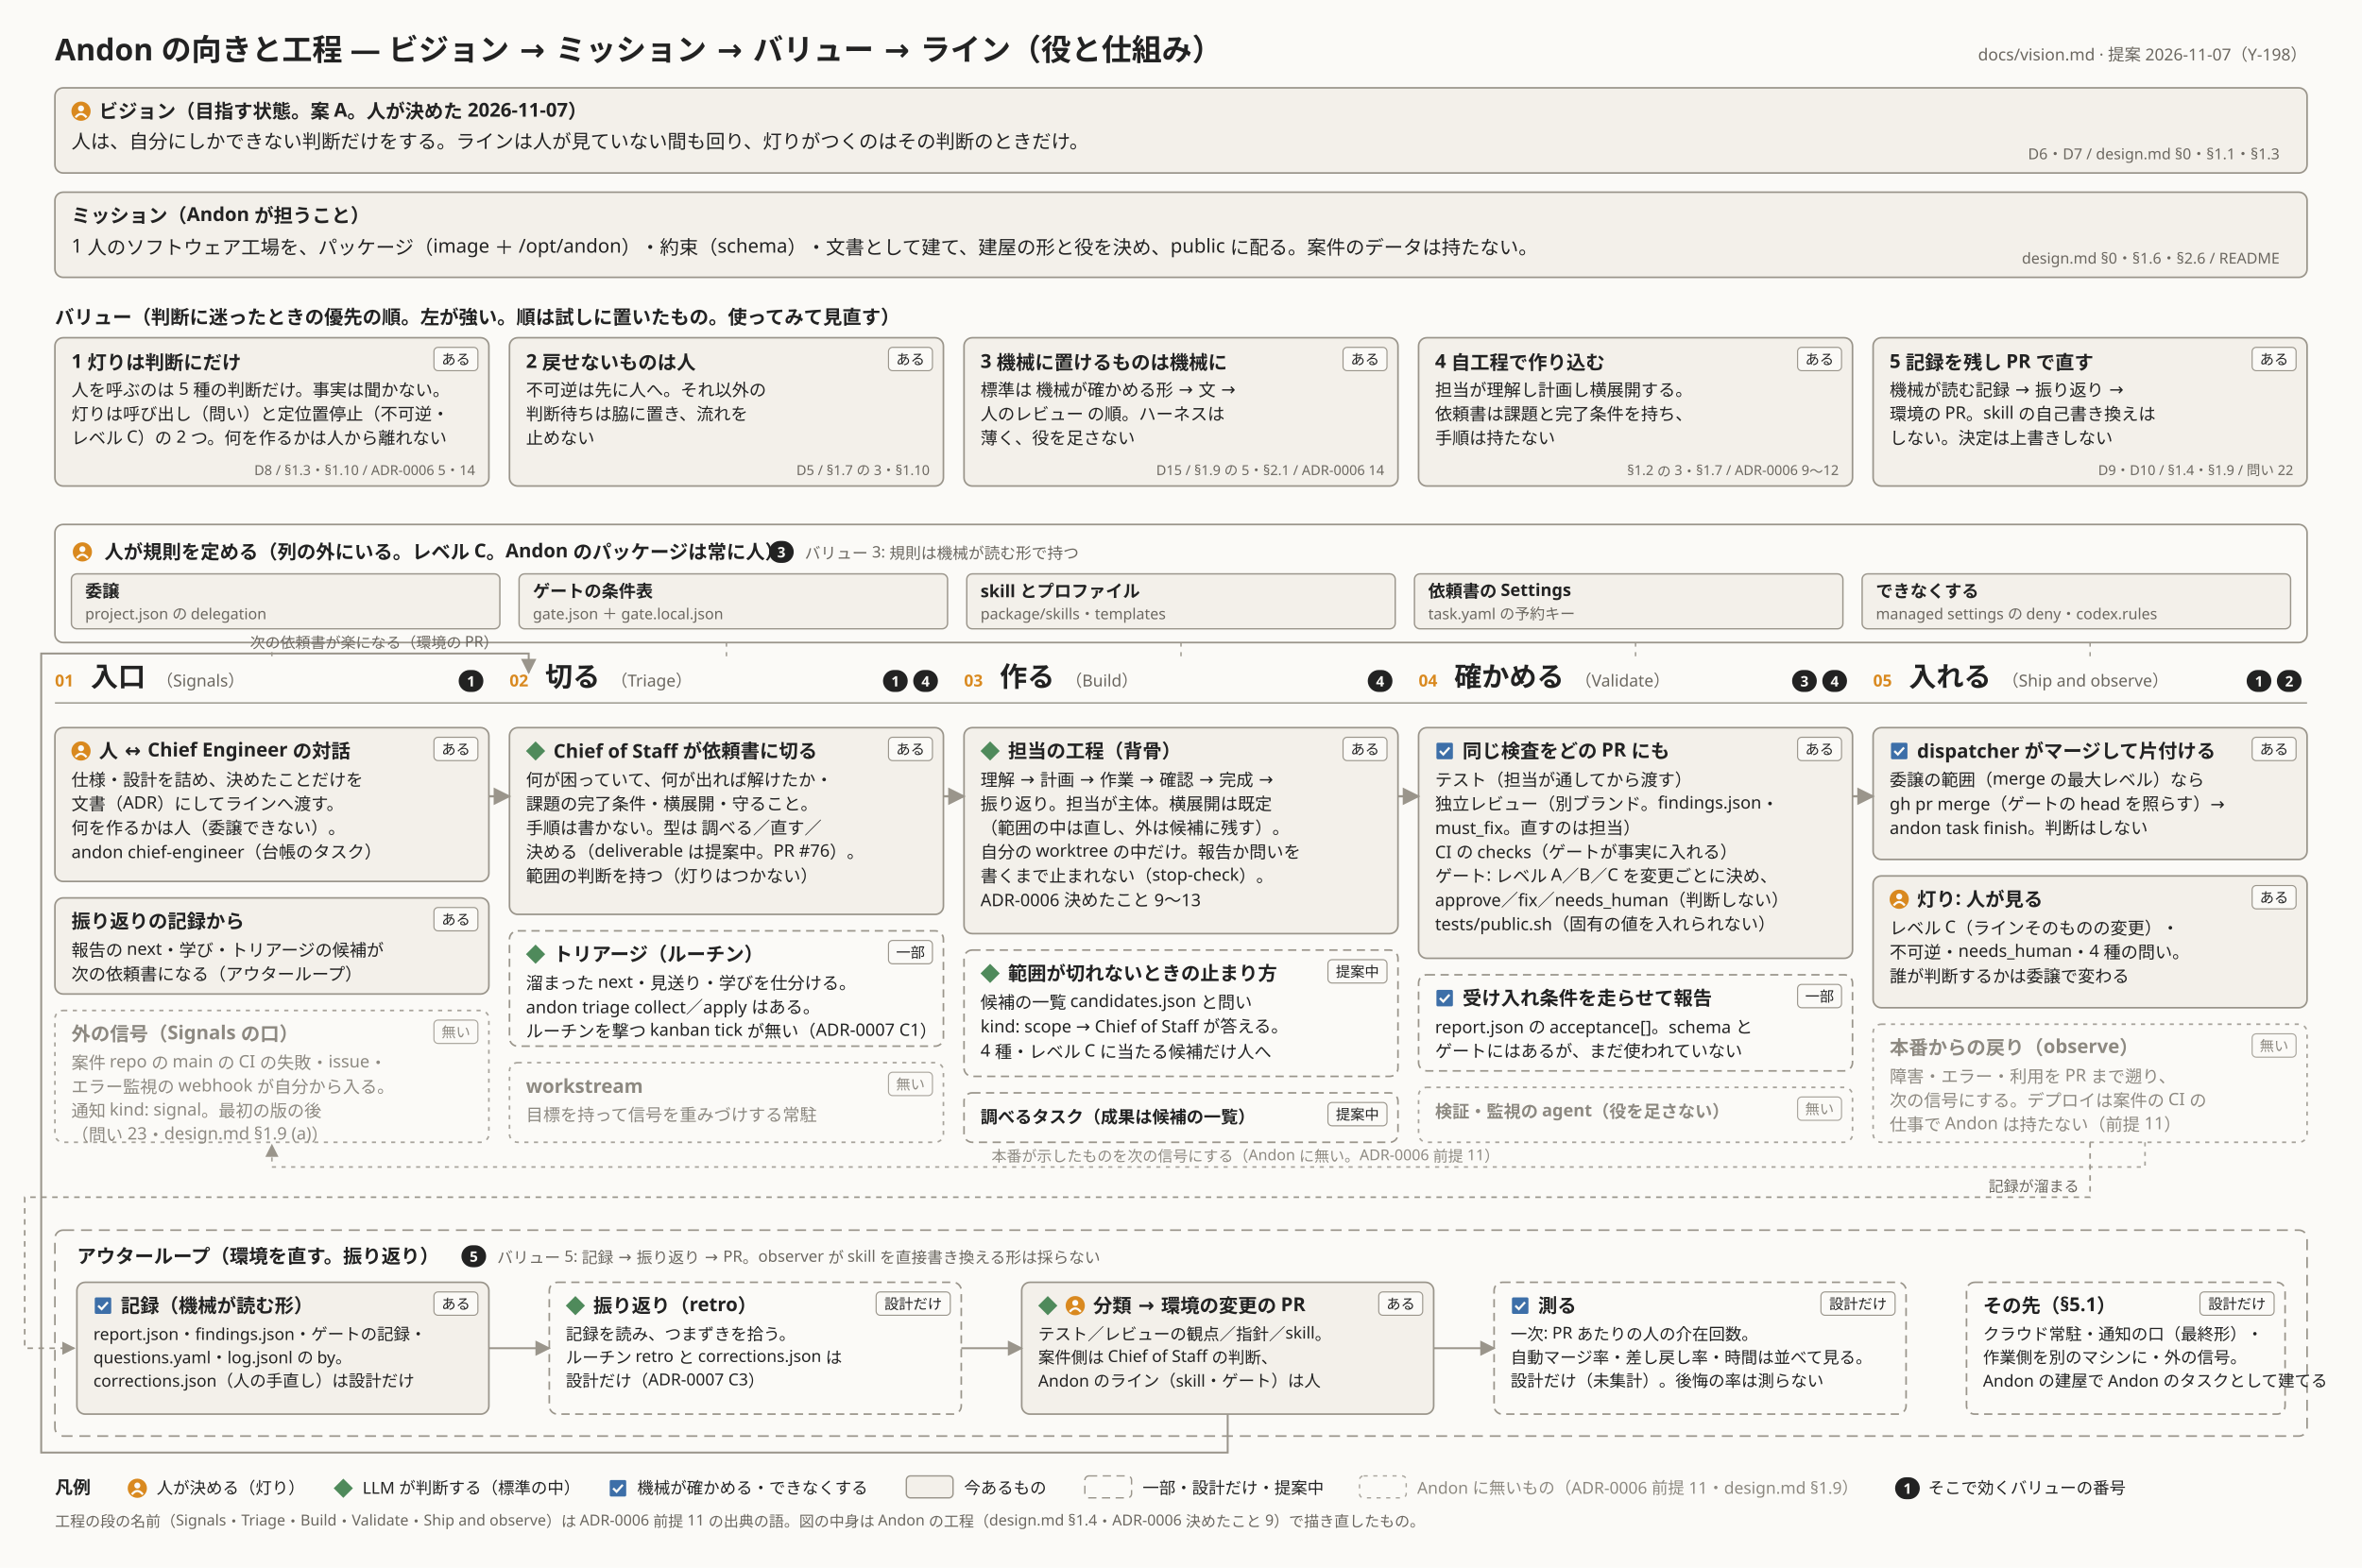
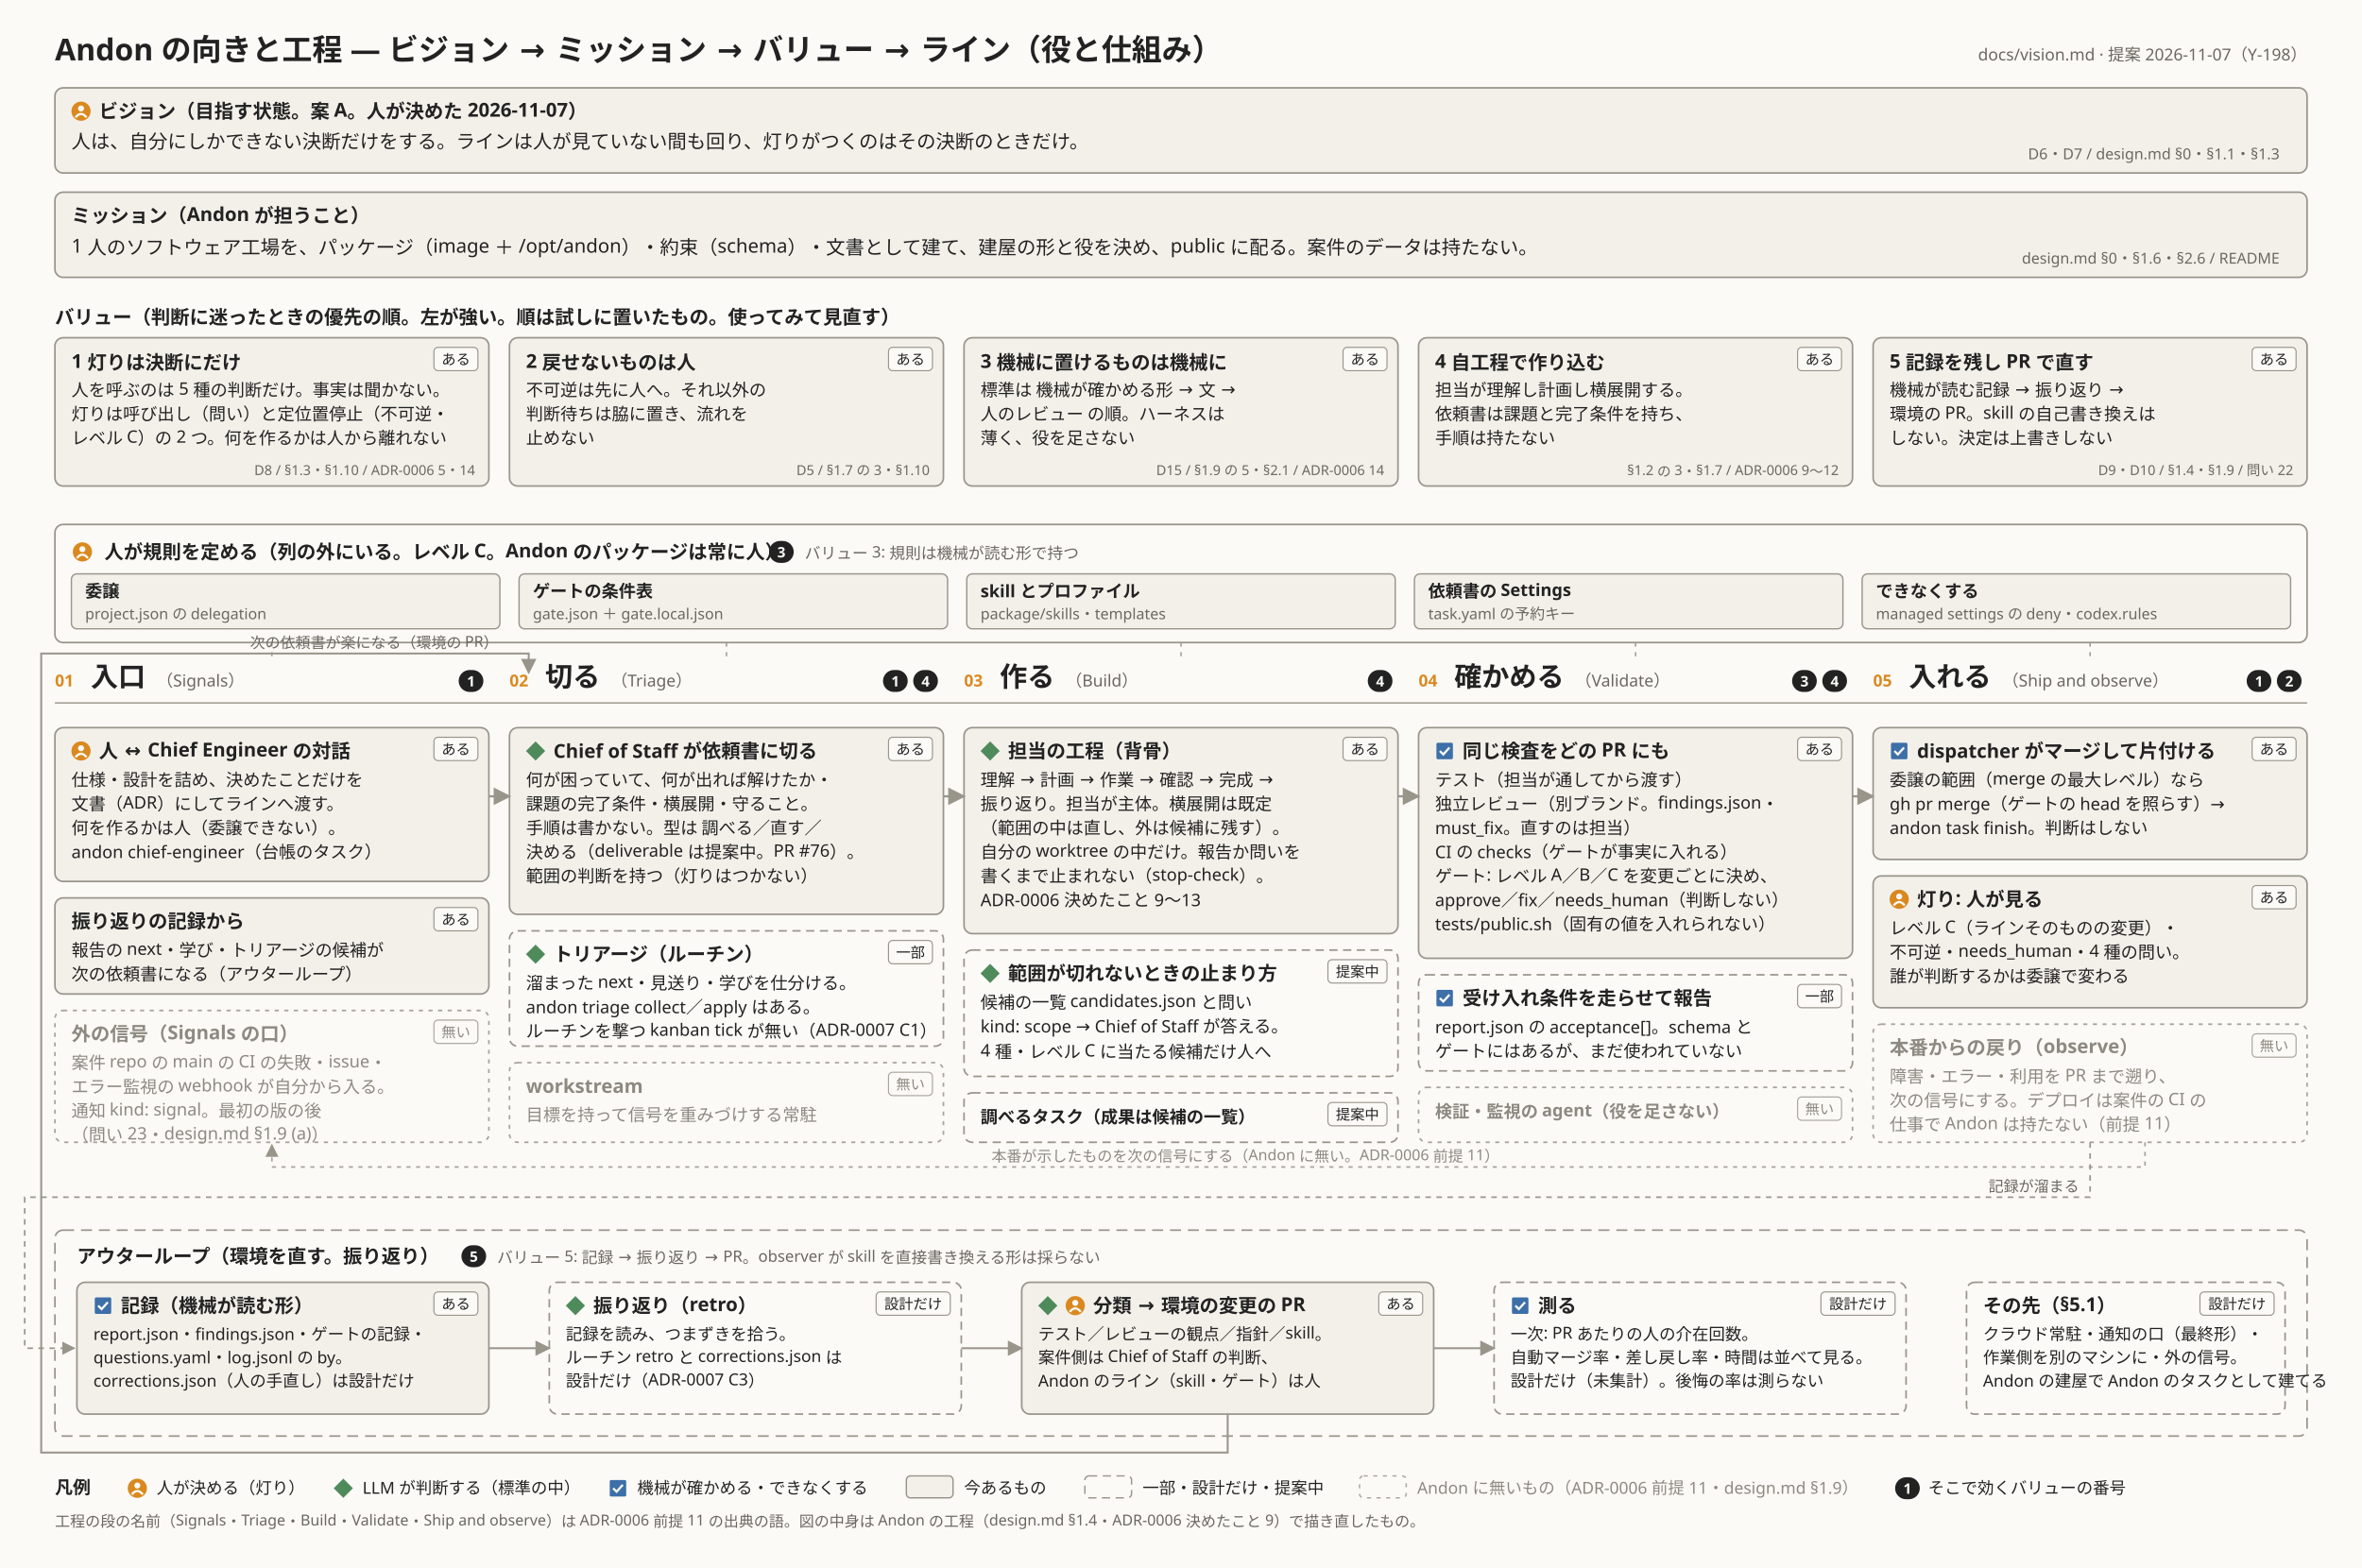
<svg xmlns="http://www.w3.org/2000/svg" width="1720" height="1142" viewBox="0 0 1720 1142" font-family="sans-serif">
  <defs>
    <marker id="ah" viewBox="0 0 10 10" refX="9" refY="5" markerWidth="8" markerHeight="8" orient="auto-start-reverse">
      <path d="M0 0 L10 5 L0 10 z" fill="#9a958b" />
    </marker>
  </defs>
  <rect width="1720" height="1142" fill="#fbfaf7" />
  <text x="40" y="44" font-size="22" font-weight="bold" fill="#222222" text-anchor="start" font-family="sans-serif">Andon の向きと工程 — ビジョン → ミッション → バリュー → ライン（役と仕組み）</text>
  <text x="1680" y="44" font-size="12" font-weight="normal" fill="#6b6760" text-anchor="end" font-family="sans-serif">docs/vision.md · 提案 2026-11-07（Y-198）</text>
  <rect x="40" y="64" width="1640" height="62" rx="6" fill="#f3f0ea" stroke="#9a958b" stroke-width="1.2" />
  <circle cx="59" cy="81" r="7" fill="#d9891f" />
  <circle cx="59" cy="79" r="2.2" fill="#fbfaf7" />
  <path d="M55 85.5 q4 -5 8 0" stroke="#fbfaf7" stroke-width="1.6" fill="none" />
  <text x="72" y="86" font-size="14" font-weight="bold" fill="#222222" text-anchor="start" font-family="sans-serif">ビジョン（目指す状態。案 A。人が決めた 2026-11-07）</text>
-   <text x="52" y="108" font-size="14" font-weight="normal" fill="#222222" text-anchor="start" font-family="sans-serif">人は、自分にしかできない判断だけをする。ラインは人が見ていない間も回り、灯りがつくのはその判断のときだけ。</text>
+   <text x="52" y="108" font-size="14" font-weight="normal" fill="#222222" text-anchor="start" font-family="sans-serif">人は、自分にしかできない決断だけをする。ラインは人が見ていない間も回り、灯りがつくのはその決断のときだけ。</text>
  <text x="1660" y="116" font-size="11" font-weight="normal" fill="#6b6760" text-anchor="end" font-family="sans-serif">D6・D7 / design.md §0・§1.1・§1.3</text>
  <rect x="40" y="140" width="1640" height="62" rx="6" fill="#f3f0ea" stroke="#9a958b" stroke-width="1.2" />
  <text x="52" y="162" font-size="14" font-weight="bold" fill="#222222" text-anchor="start" font-family="sans-serif">ミッション（Andon が担うこと）</text>
  <text x="52" y="184" font-size="14" font-weight="normal" fill="#222222" text-anchor="start" font-family="sans-serif">1 人のソフトウェア工場を、パッケージ（image ＋ /opt/andon）・約束（schema）・文書として建て、建屋の形と役を決め、public に配る。案件のデータは持たない。</text>
  <text x="1660" y="192" font-size="11" font-weight="normal" fill="#6b6760" text-anchor="end" font-family="sans-serif">design.md §0・§1.6・§2.6 / README</text>
  <text x="40" y="236" font-size="14" font-weight="bold" fill="#222222" text-anchor="start" font-family="sans-serif">バリュー（判断に迷ったときの優先の順。左が強い。順は試しに置いたもの。使ってみて見直す）</text>
  <rect x="40" y="246" width="316" height="108" rx="6" fill="#f3f0ea" stroke="#9a958b" stroke-width="1.2" />
  <rect x="316" y="253" width="32" height="17" rx="3" fill="#fbfaf7" stroke="#9a958b" stroke-width="0.8" />
  <text x="332.0" y="265.5" font-size="10.5" font-weight="normal" fill="#222222" text-anchor="middle" font-family="sans-serif">ある</text>
-   <text x="52" y="268" font-size="14" font-weight="bold" fill="#222222" text-anchor="start" font-family="sans-serif">1 灯りは判断にだけ</text>
+   <text x="52" y="268" font-size="14" font-weight="bold" fill="#222222" text-anchor="start" font-family="sans-serif">1 灯りは決断にだけ</text>
  <text x="52" y="288.5" font-size="12.5" font-weight="normal" fill="#222222" text-anchor="start" font-family="sans-serif">人を呼ぶのは 5 種の判断だけ。事実は聞かない。</text>
  <text x="52" y="306.0" font-size="12.5" font-weight="normal" fill="#222222" text-anchor="start" font-family="sans-serif">灯りは呼び出し（問い）と定位置停止（不可逆・</text>
  <text x="52" y="323.5" font-size="12.5" font-weight="normal" fill="#222222" text-anchor="start" font-family="sans-serif">レベル C）の 2 つ。何を作るかは人から離れない</text>
  <text x="346" y="346" font-size="10" font-weight="normal" fill="#6b6760" text-anchor="end" font-family="sans-serif">D8 / §1.3・§1.10 / ADR-0006 5・14</text>
  <rect x="371" y="246" width="316" height="108" rx="6" fill="#f3f0ea" stroke="#9a958b" stroke-width="1.2" />
  <rect x="647" y="253" width="32" height="17" rx="3" fill="#fbfaf7" stroke="#9a958b" stroke-width="0.8" />
  <text x="663.0" y="265.5" font-size="10.5" font-weight="normal" fill="#222222" text-anchor="middle" font-family="sans-serif">ある</text>
  <text x="383" y="268" font-size="14" font-weight="bold" fill="#222222" text-anchor="start" font-family="sans-serif">2 戻せないものは人</text>
  <text x="383" y="288.5" font-size="12.5" font-weight="normal" fill="#222222" text-anchor="start" font-family="sans-serif">不可逆は先に人へ。それ以外の</text>
  <text x="383" y="306.0" font-size="12.5" font-weight="normal" fill="#222222" text-anchor="start" font-family="sans-serif">判断待ちは脇に置き、流れを</text>
  <text x="383" y="323.5" font-size="12.5" font-weight="normal" fill="#222222" text-anchor="start" font-family="sans-serif">止めない</text>
  <text x="677" y="346" font-size="10" font-weight="normal" fill="#6b6760" text-anchor="end" font-family="sans-serif">D5 / §1.7 の 3・§1.10</text>
  <rect x="702" y="246" width="316" height="108" rx="6" fill="#f3f0ea" stroke="#9a958b" stroke-width="1.2" />
  <rect x="978" y="253" width="32" height="17" rx="3" fill="#fbfaf7" stroke="#9a958b" stroke-width="0.8" />
  <text x="994.0" y="265.5" font-size="10.5" font-weight="normal" fill="#222222" text-anchor="middle" font-family="sans-serif">ある</text>
  <text x="714" y="268" font-size="14" font-weight="bold" fill="#222222" text-anchor="start" font-family="sans-serif">3 機械に置けるものは機械に</text>
  <text x="714" y="288.5" font-size="12.5" font-weight="normal" fill="#222222" text-anchor="start" font-family="sans-serif">標準は 機械が確かめる形 → 文 →</text>
  <text x="714" y="306.0" font-size="12.5" font-weight="normal" fill="#222222" text-anchor="start" font-family="sans-serif">人のレビュー の順。ハーネスは</text>
  <text x="714" y="323.5" font-size="12.5" font-weight="normal" fill="#222222" text-anchor="start" font-family="sans-serif">薄く、役を足さない</text>
  <text x="1008" y="346" font-size="10" font-weight="normal" fill="#6b6760" text-anchor="end" font-family="sans-serif">D15 / §1.9 の 5・§2.1 / ADR-0006 14</text>
  <rect x="1033" y="246" width="316" height="108" rx="6" fill="#f3f0ea" stroke="#9a958b" stroke-width="1.2" />
  <rect x="1309" y="253" width="32" height="17" rx="3" fill="#fbfaf7" stroke="#9a958b" stroke-width="0.8" />
  <text x="1325.0" y="265.5" font-size="10.5" font-weight="normal" fill="#222222" text-anchor="middle" font-family="sans-serif">ある</text>
  <text x="1045" y="268" font-size="14" font-weight="bold" fill="#222222" text-anchor="start" font-family="sans-serif">4 自工程で作り込む</text>
  <text x="1045" y="288.5" font-size="12.5" font-weight="normal" fill="#222222" text-anchor="start" font-family="sans-serif">担当が理解し計画し横展開する。</text>
  <text x="1045" y="306.0" font-size="12.5" font-weight="normal" fill="#222222" text-anchor="start" font-family="sans-serif">依頼書は課題と完了条件を持ち、</text>
  <text x="1045" y="323.5" font-size="12.5" font-weight="normal" fill="#222222" text-anchor="start" font-family="sans-serif">手順は持たない</text>
  <text x="1339" y="346" font-size="10" font-weight="normal" fill="#6b6760" text-anchor="end" font-family="sans-serif">§1.2 の 3・§1.7 / ADR-0006 9〜12</text>
  <rect x="1364" y="246" width="316" height="108" rx="6" fill="#f3f0ea" stroke="#9a958b" stroke-width="1.2" />
  <rect x="1640" y="253" width="32" height="17" rx="3" fill="#fbfaf7" stroke="#9a958b" stroke-width="0.8" />
  <text x="1656.0" y="265.5" font-size="10.5" font-weight="normal" fill="#222222" text-anchor="middle" font-family="sans-serif">ある</text>
  <text x="1376" y="268" font-size="14" font-weight="bold" fill="#222222" text-anchor="start" font-family="sans-serif">5 記録を残し PR で直す</text>
  <text x="1376" y="288.5" font-size="12.5" font-weight="normal" fill="#222222" text-anchor="start" font-family="sans-serif">機械が読む記録 → 振り返り →</text>
  <text x="1376" y="306.0" font-size="12.5" font-weight="normal" fill="#222222" text-anchor="start" font-family="sans-serif">環境の PR。skill の自己書き換えは</text>
  <text x="1376" y="323.5" font-size="12.5" font-weight="normal" fill="#222222" text-anchor="start" font-family="sans-serif">しない。決定は上書きしない</text>
  <text x="1670" y="346" font-size="10" font-weight="normal" fill="#6b6760" text-anchor="end" font-family="sans-serif">D9・D10 / §1.4・§1.9 / 問い 22</text>
  <rect x="40" y="382" width="1640" height="86" rx="6" fill="none" stroke="#9a958b" stroke-width="1.2" />
  <circle cx="60" cy="402" r="7" fill="#d9891f" />
  <circle cx="60" cy="400" r="2.2" fill="#fbfaf7" />
  <path d="M56 406.5 q4 -5 8 0" stroke="#fbfaf7" stroke-width="1.6" fill="none" />
  <text x="76" y="407" font-size="14" font-weight="bold" fill="#222222" text-anchor="start" font-family="sans-serif">人が規則を定める（列の外にいる。レベル C。Andon のパッケージは常に人）</text>
  <rect x="560" y="394" width="18" height="16" rx="8" fill="#222222" />
  <text x="569" y="406" font-size="10.5" font-weight="bold" fill="#fbfaf7" text-anchor="middle" font-family="sans-serif">3</text>
  <text x="586" y="407" font-size="11.5" font-weight="normal" fill="#6b6760" text-anchor="start" font-family="sans-serif">バリュー 3: 規則は機械が読む形で持つ</text>
  <rect x="52.0" y="418" width="312.0" height="40" rx="4" fill="#f3f0ea" stroke="#9a958b" stroke-width="1" />
  <text x="62.0" y="435" font-size="12.5" font-weight="bold" fill="#222222" text-anchor="start" font-family="sans-serif">委譲</text>
  <text x="62.0" y="451" font-size="11" font-weight="normal" fill="#6b6760" text-anchor="start" font-family="sans-serif">project.json の delegation</text>
  <rect x="378.0" y="418" width="312.0" height="40" rx="4" fill="#f3f0ea" stroke="#9a958b" stroke-width="1" />
  <text x="388.0" y="435" font-size="12.5" font-weight="bold" fill="#222222" text-anchor="start" font-family="sans-serif">ゲートの条件表</text>
  <text x="388.0" y="451" font-size="11" font-weight="normal" fill="#6b6760" text-anchor="start" font-family="sans-serif">gate.json ＋ gate.local.json</text>
  <rect x="704.0" y="418" width="312.0" height="40" rx="4" fill="#f3f0ea" stroke="#9a958b" stroke-width="1" />
  <text x="714.0" y="435" font-size="12.5" font-weight="bold" fill="#222222" text-anchor="start" font-family="sans-serif">skill とプロファイル</text>
  <text x="714.0" y="451" font-size="11" font-weight="normal" fill="#6b6760" text-anchor="start" font-family="sans-serif">package/skills・templates</text>
  <rect x="1030.0" y="418" width="312.0" height="40" rx="4" fill="#f3f0ea" stroke="#9a958b" stroke-width="1" />
  <text x="1040.0" y="435" font-size="12.5" font-weight="bold" fill="#222222" text-anchor="start" font-family="sans-serif">依頼書の Settings</text>
  <text x="1040.0" y="451" font-size="11" font-weight="normal" fill="#6b6760" text-anchor="start" font-family="sans-serif">task.yaml の予約キー</text>
  <rect x="1356.0" y="418" width="312.0" height="40" rx="4" fill="#f3f0ea" stroke="#9a958b" stroke-width="1" />
  <text x="1366.0" y="435" font-size="12.5" font-weight="bold" fill="#222222" text-anchor="start" font-family="sans-serif">できなくする</text>
  <text x="1366.0" y="451" font-size="11" font-weight="normal" fill="#6b6760" text-anchor="start" font-family="sans-serif">managed settings の deny・codex.rules</text>
  <path d="M198.0 468 L198.0 482" stroke="#9a958b" stroke-width="1" fill="none" stroke-dasharray="3,4" />
  <text x="40" y="500" font-size="12" font-weight="bold" fill="#d9891f" text-anchor="start" font-family="sans-serif">01</text>
  <text x="66" y="500" font-size="20" font-weight="bold" fill="#222222" text-anchor="start" font-family="sans-serif">入口</text>
  <text x="114" y="500" font-size="12" font-weight="normal" fill="#6b6760" text-anchor="start" font-family="sans-serif">（Signals）</text>
  <rect x="334" y="488" width="18" height="16" rx="8" fill="#222222" />
  <text x="343" y="500" font-size="10.5" font-weight="bold" fill="#fbfaf7" text-anchor="middle" font-family="sans-serif">1</text>
  <path d="M529.0 468 L529.0 482" stroke="#9a958b" stroke-width="1" fill="none" stroke-dasharray="3,4" />
  <text x="371" y="500" font-size="12" font-weight="bold" fill="#d9891f" text-anchor="start" font-family="sans-serif">02</text>
  <text x="397" y="500" font-size="20" font-weight="bold" fill="#222222" text-anchor="start" font-family="sans-serif">切る</text>
  <text x="445" y="500" font-size="12" font-weight="normal" fill="#6b6760" text-anchor="start" font-family="sans-serif">（Triage）</text>
  <rect x="643" y="488" width="18" height="16" rx="8" fill="#222222" />
  <text x="652" y="500" font-size="10.5" font-weight="bold" fill="#fbfaf7" text-anchor="middle" font-family="sans-serif">1</text>
  <rect x="665" y="488" width="18" height="16" rx="8" fill="#222222" />
  <text x="674" y="500" font-size="10.5" font-weight="bold" fill="#fbfaf7" text-anchor="middle" font-family="sans-serif">4</text>
  <path d="M860.0 468 L860.0 482" stroke="#9a958b" stroke-width="1" fill="none" stroke-dasharray="3,4" />
  <text x="702" y="500" font-size="12" font-weight="bold" fill="#d9891f" text-anchor="start" font-family="sans-serif">03</text>
  <text x="728" y="500" font-size="20" font-weight="bold" fill="#222222" text-anchor="start" font-family="sans-serif">作る</text>
  <text x="776" y="500" font-size="12" font-weight="normal" fill="#6b6760" text-anchor="start" font-family="sans-serif">（Build）</text>
  <rect x="996" y="488" width="18" height="16" rx="8" fill="#222222" />
  <text x="1005" y="500" font-size="10.5" font-weight="bold" fill="#fbfaf7" text-anchor="middle" font-family="sans-serif">4</text>
  <path d="M1191.0 468 L1191.0 482" stroke="#9a958b" stroke-width="1" fill="none" stroke-dasharray="3,4" />
  <text x="1033" y="500" font-size="12" font-weight="bold" fill="#d9891f" text-anchor="start" font-family="sans-serif">04</text>
  <text x="1059" y="500" font-size="20" font-weight="bold" fill="#222222" text-anchor="start" font-family="sans-serif">確かめる</text>
  <text x="1147" y="500" font-size="12" font-weight="normal" fill="#6b6760" text-anchor="start" font-family="sans-serif">（Validate）</text>
  <rect x="1305" y="488" width="18" height="16" rx="8" fill="#222222" />
  <text x="1314" y="500" font-size="10.5" font-weight="bold" fill="#fbfaf7" text-anchor="middle" font-family="sans-serif">3</text>
  <rect x="1327" y="488" width="18" height="16" rx="8" fill="#222222" />
  <text x="1336" y="500" font-size="10.5" font-weight="bold" fill="#fbfaf7" text-anchor="middle" font-family="sans-serif">4</text>
  <path d="M1522.0 468 L1522.0 482" stroke="#9a958b" stroke-width="1" fill="none" stroke-dasharray="3,4" />
  <text x="1364" y="500" font-size="12" font-weight="bold" fill="#d9891f" text-anchor="start" font-family="sans-serif">05</text>
  <text x="1390" y="500" font-size="20" font-weight="bold" fill="#222222" text-anchor="start" font-family="sans-serif">入れる</text>
  <text x="1458" y="500" font-size="12" font-weight="normal" fill="#6b6760" text-anchor="start" font-family="sans-serif">（Ship and observe）</text>
  <rect x="1636" y="488" width="18" height="16" rx="8" fill="#222222" />
  <text x="1645" y="500" font-size="10.5" font-weight="bold" fill="#fbfaf7" text-anchor="middle" font-family="sans-serif">1</text>
  <rect x="1658" y="488" width="18" height="16" rx="8" fill="#222222" />
  <text x="1667" y="500" font-size="10.5" font-weight="bold" fill="#fbfaf7" text-anchor="middle" font-family="sans-serif">2</text>
  <path d="M40 512 L1680 512" stroke="#9a958b" stroke-width="1" />
  <rect x="40" y="530" width="316" height="112" rx="6" fill="#f3f0ea" stroke="#9a958b" stroke-width="1.2" />
  <rect x="316" y="537" width="32" height="17" rx="3" fill="#fbfaf7" stroke="#9a958b" stroke-width="0.8" />
  <text x="332.0" y="549.5" font-size="10.5" font-weight="normal" fill="#222222" text-anchor="middle" font-family="sans-serif">ある</text>
  <circle cx="59" cy="547" r="7" fill="#d9891f" />
  <circle cx="59" cy="545" r="2.2" fill="#fbfaf7" />
  <path d="M55 551.5 q4 -5 8 0" stroke="#fbfaf7" stroke-width="1.6" fill="none" />
  <text x="72" y="552" font-size="14" font-weight="bold" fill="#222222" text-anchor="start" font-family="sans-serif">人 ↔ Chief Engineer の対話</text>
  <text x="52" y="572.5" font-size="12.5" font-weight="normal" fill="#222222" text-anchor="start" font-family="sans-serif">仕様・設計を詰め、決めたことだけを</text>
  <text x="52" y="590.0" font-size="12.5" font-weight="normal" fill="#222222" text-anchor="start" font-family="sans-serif">文書（ADR）にしてラインへ渡す。</text>
  <text x="52" y="607.5" font-size="12.5" font-weight="normal" fill="#222222" text-anchor="start" font-family="sans-serif">何を作るかは人（委譲できない）。</text>
  <text x="52" y="625.0" font-size="12.5" font-weight="normal" fill="#222222" text-anchor="start" font-family="sans-serif">andon chief-engineer（台帳のタスク）</text>
  <rect x="40" y="654" width="316" height="70" rx="6" fill="#f3f0ea" stroke="#9a958b" stroke-width="1.2" />
  <rect x="316" y="661" width="32" height="17" rx="3" fill="#fbfaf7" stroke="#9a958b" stroke-width="0.8" />
  <text x="332.0" y="673.5" font-size="10.5" font-weight="normal" fill="#222222" text-anchor="middle" font-family="sans-serif">ある</text>
  <text x="52" y="676" font-size="14" font-weight="bold" fill="#222222" text-anchor="start" font-family="sans-serif">振り返りの記録から</text>
  <text x="52" y="696.5" font-size="12.5" font-weight="normal" fill="#222222" text-anchor="start" font-family="sans-serif">報告の next・学び・トリアージの候補が</text>
  <text x="52" y="714.0" font-size="12.5" font-weight="normal" fill="#222222" text-anchor="start" font-family="sans-serif">次の依頼書になる（アウターループ）</text>
  <rect x="40" y="736" width="316" height="96" rx="6" fill="none" stroke="#a8a49c" stroke-width="1.2" stroke-dasharray="3,4" />
  <rect x="316" y="743" width="32" height="17" rx="3" fill="#fbfaf7" stroke="#a8a49c" stroke-width="0.8" />
  <text x="332.0" y="755.5" font-size="10.5" font-weight="normal" fill="#8d8981" text-anchor="middle" font-family="sans-serif">無い</text>
  <text x="52" y="758" font-size="14" font-weight="bold" fill="#8d8981" text-anchor="start" font-family="sans-serif">外の信号（Signals の口）</text>
  <text x="52" y="778.5" font-size="12.5" font-weight="normal" fill="#8d8981" text-anchor="start" font-family="sans-serif">案件 repo の main の CI の失敗・issue・</text>
  <text x="52" y="796.0" font-size="12.5" font-weight="normal" fill="#8d8981" text-anchor="start" font-family="sans-serif">エラー監視の webhook が自分から入る。</text>
  <text x="52" y="813.5" font-size="12.5" font-weight="normal" fill="#8d8981" text-anchor="start" font-family="sans-serif">通知 kind: signal。最初の版の後</text>
  <text x="52" y="831.0" font-size="12.5" font-weight="normal" fill="#8d8981" text-anchor="start" font-family="sans-serif">（問い 23・design.md §1.9 (a)）</text>
  <rect x="371" y="530" width="316" height="136" rx="6" fill="#f3f0ea" stroke="#9a958b" stroke-width="1.2" />
  <rect x="647" y="537" width="32" height="17" rx="3" fill="#fbfaf7" stroke="#9a958b" stroke-width="0.8" />
  <text x="663.0" y="549.5" font-size="10.5" font-weight="normal" fill="#222222" text-anchor="middle" font-family="sans-serif">ある</text>
  <path d="M390 540 L397 547 L390 554 L383 547 Z" fill="#4f8a5b" />
  <text x="403" y="552" font-size="14" font-weight="bold" fill="#222222" text-anchor="start" font-family="sans-serif">Chief of Staff が依頼書に切る</text>
  <text x="383" y="572.5" font-size="12.5" font-weight="normal" fill="#222222" text-anchor="start" font-family="sans-serif">何が困っていて、何が出れば解けたか・</text>
  <text x="383" y="590.0" font-size="12.5" font-weight="normal" fill="#222222" text-anchor="start" font-family="sans-serif">課題の完了条件・横展開・守ること。</text>
  <text x="383" y="607.5" font-size="12.5" font-weight="normal" fill="#222222" text-anchor="start" font-family="sans-serif">手順は書かない。型は 調べる／直す／</text>
  <text x="383" y="625.0" font-size="12.5" font-weight="normal" fill="#222222" text-anchor="start" font-family="sans-serif">決める（deliverable は提案中。PR #76）。</text>
  <text x="383" y="642.5" font-size="12.5" font-weight="normal" fill="#222222" text-anchor="start" font-family="sans-serif">範囲の判断を持つ（灯りはつかない）</text>
  <rect x="371" y="678" width="316" height="84" rx="6" fill="#fbfaf7" stroke="#9a958b" stroke-width="1.2" stroke-dasharray="6,4" />
  <rect x="647" y="685" width="32" height="17" rx="3" fill="#fbfaf7" stroke="#9a958b" stroke-width="0.8" />
  <text x="663.0" y="697.5" font-size="10.5" font-weight="normal" fill="#222222" text-anchor="middle" font-family="sans-serif">一部</text>
  <path d="M390 688 L397 695 L390 702 L383 695 Z" fill="#4f8a5b" />
  <text x="403" y="700" font-size="14" font-weight="bold" fill="#222222" text-anchor="start" font-family="sans-serif">トリアージ（ルーチン）</text>
  <text x="383" y="720.5" font-size="12.5" font-weight="normal" fill="#222222" text-anchor="start" font-family="sans-serif">溜まった next・見送り・学びを仕分ける。</text>
  <text x="383" y="738.0" font-size="12.5" font-weight="normal" fill="#222222" text-anchor="start" font-family="sans-serif">andon triage collect／apply はある。</text>
  <text x="383" y="755.5" font-size="12.5" font-weight="normal" fill="#222222" text-anchor="start" font-family="sans-serif">ルーチンを撃つ kanban tick が無い（ADR-0007 C1）</text>
  <rect x="371" y="774" width="316" height="58" rx="6" fill="none" stroke="#a8a49c" stroke-width="1.2" stroke-dasharray="3,4" />
  <rect x="647" y="781" width="32" height="17" rx="3" fill="#fbfaf7" stroke="#a8a49c" stroke-width="0.8" />
  <text x="663.0" y="793.5" font-size="10.5" font-weight="normal" fill="#8d8981" text-anchor="middle" font-family="sans-serif">無い</text>
  <text x="383" y="796" font-size="14" font-weight="bold" fill="#8d8981" text-anchor="start" font-family="sans-serif">workstream</text>
  <text x="383" y="816.5" font-size="12.5" font-weight="normal" fill="#8d8981" text-anchor="start" font-family="sans-serif">目標を持って信号を重みづけする常駐</text>
  <rect x="702" y="530" width="316" height="150" rx="6" fill="#f3f0ea" stroke="#9a958b" stroke-width="1.2" />
  <rect x="978" y="537" width="32" height="17" rx="3" fill="#fbfaf7" stroke="#9a958b" stroke-width="0.8" />
  <text x="994.0" y="549.5" font-size="10.5" font-weight="normal" fill="#222222" text-anchor="middle" font-family="sans-serif">ある</text>
  <path d="M721 540 L728 547 L721 554 L714 547 Z" fill="#4f8a5b" />
  <text x="734" y="552" font-size="14" font-weight="bold" fill="#222222" text-anchor="start" font-family="sans-serif">担当の工程（背骨）</text>
  <text x="714" y="572.5" font-size="12.5" font-weight="normal" fill="#222222" text-anchor="start" font-family="sans-serif">理解 → 計画 → 作業 → 確認 → 完成 →</text>
  <text x="714" y="590.0" font-size="12.5" font-weight="normal" fill="#222222" text-anchor="start" font-family="sans-serif">振り返り。担当が主体。横展開は既定</text>
  <text x="714" y="607.5" font-size="12.5" font-weight="normal" fill="#222222" text-anchor="start" font-family="sans-serif">（範囲の中は直し、外は候補に残す）。</text>
  <text x="714" y="625.0" font-size="12.5" font-weight="normal" fill="#222222" text-anchor="start" font-family="sans-serif">自分の worktree の中だけ。報告か問いを</text>
  <text x="714" y="642.5" font-size="12.5" font-weight="normal" fill="#222222" text-anchor="start" font-family="sans-serif">書くまで止まれない（stop-check）。</text>
  <text x="714" y="660.0" font-size="12.5" font-weight="normal" fill="#222222" text-anchor="start" font-family="sans-serif">ADR-0006 決めたこと 9〜13</text>
  <rect x="702" y="692" width="316" height="92" rx="6" fill="#fbfaf7" stroke="#9a958b" stroke-width="1.2" stroke-dasharray="6,4" />
  <rect x="967" y="699" width="43" height="17" rx="3" fill="#fbfaf7" stroke="#9a958b" stroke-width="0.8" />
  <text x="988.5" y="711.5" font-size="10.5" font-weight="normal" fill="#222222" text-anchor="middle" font-family="sans-serif">提案中</text>
  <path d="M721 702 L728 709 L721 716 L714 709 Z" fill="#4f8a5b" />
  <text x="734" y="714" font-size="14" font-weight="bold" fill="#222222" text-anchor="start" font-family="sans-serif">範囲が切れないときの止まり方</text>
  <text x="714" y="734.5" font-size="12.5" font-weight="normal" fill="#222222" text-anchor="start" font-family="sans-serif">候補の一覧 candidates.json と問い</text>
  <text x="714" y="752.0" font-size="12.5" font-weight="normal" fill="#222222" text-anchor="start" font-family="sans-serif">kind: scope → Chief of Staff が答える。</text>
  <text x="714" y="769.5" font-size="12.5" font-weight="normal" fill="#222222" text-anchor="start" font-family="sans-serif">4 種・レベル C に当たる候補だけ人へ</text>
  <rect x="702" y="796" width="316" height="36" rx="6" fill="#fbfaf7" stroke="#9a958b" stroke-width="1.2" stroke-dasharray="6,4" />
  <rect x="967" y="803" width="43" height="17" rx="3" fill="#fbfaf7" stroke="#9a958b" stroke-width="0.8" />
  <text x="988.5" y="815.5" font-size="10.5" font-weight="normal" fill="#222222" text-anchor="middle" font-family="sans-serif">提案中</text>
  <text x="714" y="818" font-size="12.5" font-weight="bold" fill="#222222" text-anchor="start" font-family="sans-serif">調べるタスク（成果は候補の一覧）</text>
  <rect x="1033" y="530" width="316" height="168" rx="6" fill="#f3f0ea" stroke="#9a958b" stroke-width="1.2" />
  <rect x="1309" y="537" width="32" height="17" rx="3" fill="#fbfaf7" stroke="#9a958b" stroke-width="0.8" />
  <text x="1325.0" y="549.5" font-size="10.5" font-weight="normal" fill="#222222" text-anchor="middle" font-family="sans-serif">ある</text>
  <rect x="1046" y="541" width="12" height="12" fill="#3d6fa8" rx="1" />
  <path d="M1048.5 547 l2.5 2.5 l4.5 -5" stroke="#fbfaf7" stroke-width="1.6" fill="none" />
  <text x="1065" y="552" font-size="14" font-weight="bold" fill="#222222" text-anchor="start" font-family="sans-serif">同じ検査をどの PR にも</text>
  <text x="1045" y="572.5" font-size="12.5" font-weight="normal" fill="#222222" text-anchor="start" font-family="sans-serif">テスト（担当が通してから渡す）</text>
  <text x="1045" y="590.0" font-size="12.5" font-weight="normal" fill="#222222" text-anchor="start" font-family="sans-serif">独立レビュー（別ブランド。findings.json・</text>
  <text x="1045" y="607.5" font-size="12.5" font-weight="normal" fill="#222222" text-anchor="start" font-family="sans-serif">must_fix。直すのは担当）</text>
  <text x="1045" y="625.0" font-size="12.5" font-weight="normal" fill="#222222" text-anchor="start" font-family="sans-serif">CI の checks（ゲートが事実に入れる）</text>
  <text x="1045" y="642.5" font-size="12.5" font-weight="normal" fill="#222222" text-anchor="start" font-family="sans-serif">ゲート: レベル A／B／C を変更ごとに決め、</text>
  <text x="1045" y="660.0" font-size="12.5" font-weight="normal" fill="#222222" text-anchor="start" font-family="sans-serif">approve／fix／needs_human（判断しない）</text>
  <text x="1045" y="677.5" font-size="12.5" font-weight="normal" fill="#222222" text-anchor="start" font-family="sans-serif">tests/public.sh（固有の値を入れられない）</text>
  <rect x="1033" y="710" width="316" height="70" rx="6" fill="#fbfaf7" stroke="#9a958b" stroke-width="1.2" stroke-dasharray="6,4" />
  <rect x="1309" y="717" width="32" height="17" rx="3" fill="#fbfaf7" stroke="#9a958b" stroke-width="0.8" />
  <text x="1325.0" y="729.5" font-size="10.5" font-weight="normal" fill="#222222" text-anchor="middle" font-family="sans-serif">一部</text>
  <rect x="1046" y="721" width="12" height="12" fill="#3d6fa8" rx="1" />
  <path d="M1048.5 727 l2.5 2.5 l4.5 -5" stroke="#fbfaf7" stroke-width="1.6" fill="none" />
  <text x="1065" y="732" font-size="14" font-weight="bold" fill="#222222" text-anchor="start" font-family="sans-serif">受け入れ条件を走らせて報告</text>
  <text x="1045" y="752.5" font-size="12.5" font-weight="normal" fill="#222222" text-anchor="start" font-family="sans-serif">report.json の acceptance[]。schema と</text>
  <text x="1045" y="770.0" font-size="12.5" font-weight="normal" fill="#222222" text-anchor="start" font-family="sans-serif">ゲートにはあるが、まだ使われていない</text>
  <rect x="1033" y="792" width="316" height="40" rx="6" fill="none" stroke="#a8a49c" stroke-width="1.2" stroke-dasharray="3,4" />
  <rect x="1309" y="799" width="32" height="17" rx="3" fill="#fbfaf7" stroke="#a8a49c" stroke-width="0.8" />
  <text x="1325.0" y="811.5" font-size="10.5" font-weight="normal" fill="#8d8981" text-anchor="middle" font-family="sans-serif">無い</text>
  <text x="1045" y="814" font-size="12.5" font-weight="bold" fill="#8d8981" text-anchor="start" font-family="sans-serif">検証・監視の agent（役を足さない）</text>
  <rect x="1364" y="530" width="316" height="96" rx="6" fill="#f3f0ea" stroke="#9a958b" stroke-width="1.2" />
  <rect x="1640" y="537" width="32" height="17" rx="3" fill="#fbfaf7" stroke="#9a958b" stroke-width="0.8" />
  <text x="1656.0" y="549.5" font-size="10.5" font-weight="normal" fill="#222222" text-anchor="middle" font-family="sans-serif">ある</text>
  <rect x="1377" y="541" width="12" height="12" fill="#3d6fa8" rx="1" />
  <path d="M1379.5 547 l2.5 2.5 l4.5 -5" stroke="#fbfaf7" stroke-width="1.6" fill="none" />
  <text x="1396" y="552" font-size="14" font-weight="bold" fill="#222222" text-anchor="start" font-family="sans-serif">dispatcher がマージして片付ける</text>
  <text x="1376" y="572.5" font-size="12.5" font-weight="normal" fill="#222222" text-anchor="start" font-family="sans-serif">委譲の範囲（merge の最大レベル）なら</text>
  <text x="1376" y="590.0" font-size="12.5" font-weight="normal" fill="#222222" text-anchor="start" font-family="sans-serif">gh pr merge（ゲートの head を照らす）→</text>
  <text x="1376" y="607.5" font-size="12.5" font-weight="normal" fill="#222222" text-anchor="start" font-family="sans-serif">andon task finish。判断はしない</text>
  <rect x="1364" y="638" width="316" height="96" rx="6" fill="#f3f0ea" stroke="#9a958b" stroke-width="1.2" />
  <rect x="1640" y="645" width="32" height="17" rx="3" fill="#fbfaf7" stroke="#9a958b" stroke-width="0.8" />
  <text x="1656.0" y="657.5" font-size="10.5" font-weight="normal" fill="#222222" text-anchor="middle" font-family="sans-serif">ある</text>
  <circle cx="1383" cy="655" r="7" fill="#d9891f" />
  <circle cx="1383" cy="653" r="2.2" fill="#fbfaf7" />
  <path d="M1379 659.5 q4 -5 8 0" stroke="#fbfaf7" stroke-width="1.6" fill="none" />
  <text x="1396" y="660" font-size="14" font-weight="bold" fill="#222222" text-anchor="start" font-family="sans-serif">灯り: 人が見る</text>
  <text x="1376" y="680.5" font-size="12.5" font-weight="normal" fill="#222222" text-anchor="start" font-family="sans-serif">レベル C（ラインそのものの変更）・</text>
  <text x="1376" y="698.0" font-size="12.5" font-weight="normal" fill="#222222" text-anchor="start" font-family="sans-serif">不可逆・needs_human・4 種の問い。</text>
  <text x="1376" y="715.5" font-size="12.5" font-weight="normal" fill="#222222" text-anchor="start" font-family="sans-serif">誰が判断するかは委譲で変わる</text>
  <rect x="1364" y="746" width="316" height="86" rx="6" fill="none" stroke="#a8a49c" stroke-width="1.2" stroke-dasharray="3,4" />
  <rect x="1640" y="753" width="32" height="17" rx="3" fill="#fbfaf7" stroke="#a8a49c" stroke-width="0.8" />
  <text x="1656.0" y="765.5" font-size="10.5" font-weight="normal" fill="#8d8981" text-anchor="middle" font-family="sans-serif">無い</text>
  <text x="1376" y="768" font-size="14" font-weight="bold" fill="#8d8981" text-anchor="start" font-family="sans-serif">本番からの戻り（observe）</text>
  <text x="1376" y="788.5" font-size="12.5" font-weight="normal" fill="#8d8981" text-anchor="start" font-family="sans-serif">障害・エラー・利用を PR まで遡り、</text>
  <text x="1376" y="806.0" font-size="12.5" font-weight="normal" fill="#8d8981" text-anchor="start" font-family="sans-serif">次の信号にする。デプロイは案件の CI の</text>
  <text x="1376" y="823.5" font-size="12.5" font-weight="normal" fill="#8d8981" text-anchor="start" font-family="sans-serif">仕事で Andon は持たない（前提 11）</text>
  <path d="M356 580 L371 580" stroke="#9a958b" stroke-width="1.6" fill="none" marker-end="url(#ah)" />
  <path d="M687 580 L702 580" stroke="#9a958b" stroke-width="1.6" fill="none" marker-end="url(#ah)" />
  <path d="M1018 580 L1033 580" stroke="#9a958b" stroke-width="1.6" fill="none" marker-end="url(#ah)" />
  <path d="M1349 580 L1364 580" stroke="#9a958b" stroke-width="1.6" fill="none" marker-end="url(#ah)" />
  <rect x="40" y="896" width="1640" height="150" rx="6" fill="none" stroke="#9a958b" stroke-width="1.2" stroke-dasharray="8,5" />
  <text x="56" y="920" font-size="14" font-weight="bold" fill="#222222" text-anchor="start" font-family="sans-serif">アウターループ（環境を直す。振り返り）</text>
  <rect x="336" y="907" width="18" height="16" rx="8" fill="#222222" />
  <text x="345" y="919" font-size="10.5" font-weight="bold" fill="#fbfaf7" text-anchor="middle" font-family="sans-serif">5</text>
  <text x="362" y="920" font-size="11.5" font-weight="normal" fill="#6b6760" text-anchor="start" font-family="sans-serif">バリュー 5: 記録 → 振り返り → PR。observer が skill を直接書き換える形は採らない</text>
  <rect x="56" y="934" width="300" height="96" rx="6" fill="#f3f0ea" stroke="#9a958b" stroke-width="1.2" />
  <rect x="316" y="941" width="32" height="17" rx="3" fill="#fbfaf7" stroke="#9a958b" stroke-width="0.8" />
  <text x="332.0" y="953.5" font-size="10.5" font-weight="normal" fill="#222222" text-anchor="middle" font-family="sans-serif">ある</text>
  <rect x="69" y="945" width="12" height="12" fill="#3d6fa8" rx="1" />
  <path d="M71.5 951 l2.5 2.5 l4.5 -5" stroke="#fbfaf7" stroke-width="1.6" fill="none" />
  <text x="88" y="956" font-size="14" font-weight="bold" fill="#222222" text-anchor="start" font-family="sans-serif">記録（機械が読む形）</text>
  <text x="68" y="976" font-size="12" font-weight="normal" fill="#222222" text-anchor="start" font-family="sans-serif">report.json・findings.json・ゲートの記録・</text>
  <text x="68" y="993" font-size="12" font-weight="normal" fill="#222222" text-anchor="start" font-family="sans-serif">questions.yaml・log.jsonl の by。</text>
  <text x="68" y="1010" font-size="12" font-weight="normal" fill="#222222" text-anchor="start" font-family="sans-serif">corrections.json（人の手直し）は設計だけ</text>
  <rect x="400" y="934" width="300" height="96" rx="6" fill="#fbfaf7" stroke="#9a958b" stroke-width="1.2" stroke-dasharray="6,4" />
  <rect x="638" y="941" width="54" height="17" rx="3" fill="#fbfaf7" stroke="#9a958b" stroke-width="0.8" />
  <text x="665.0" y="953.5" font-size="10.5" font-weight="normal" fill="#222222" text-anchor="middle" font-family="sans-serif">設計だけ</text>
  <path d="M419 944 L426 951 L419 958 L412 951 Z" fill="#4f8a5b" />
  <text x="432" y="956" font-size="14" font-weight="bold" fill="#222222" text-anchor="start" font-family="sans-serif">振り返り（retro）</text>
  <text x="412" y="976" font-size="12" font-weight="normal" fill="#222222" text-anchor="start" font-family="sans-serif">記録を読み、つまずきを拾う。</text>
  <text x="412" y="993" font-size="12" font-weight="normal" fill="#222222" text-anchor="start" font-family="sans-serif">ルーチン retro と corrections.json は</text>
  <text x="412" y="1010" font-size="12" font-weight="normal" fill="#222222" text-anchor="start" font-family="sans-serif">設計だけ（ADR-0007 C3）</text>
  <rect x="744" y="934" width="300" height="96" rx="6" fill="#f3f0ea" stroke="#9a958b" stroke-width="1.2" />
  <rect x="1004" y="941" width="32" height="17" rx="3" fill="#fbfaf7" stroke="#9a958b" stroke-width="0.8" />
  <text x="1020.0" y="953.5" font-size="10.5" font-weight="normal" fill="#222222" text-anchor="middle" font-family="sans-serif">ある</text>
  <path d="M763 944 L770 951 L763 958 L756 951 Z" fill="#4f8a5b" />
  <circle cx="783" cy="951" r="7" fill="#d9891f" />
  <circle cx="783" cy="949" r="2.2" fill="#fbfaf7" />
  <path d="M779 955.5 q4 -5 8 0" stroke="#fbfaf7" stroke-width="1.6" fill="none" />
  <text x="796" y="956" font-size="14" font-weight="bold" fill="#222222" text-anchor="start" font-family="sans-serif">分類 → 環境の変更の PR</text>
  <text x="756" y="976" font-size="12" font-weight="normal" fill="#222222" text-anchor="start" font-family="sans-serif">テスト／レビューの観点／指針／skill。</text>
  <text x="756" y="993" font-size="12" font-weight="normal" fill="#222222" text-anchor="start" font-family="sans-serif">案件側は Chief of Staff の判断、</text>
  <text x="756" y="1010" font-size="12" font-weight="normal" fill="#222222" text-anchor="start" font-family="sans-serif">Andon のライン（skill・ゲート）は人</text>
  <rect x="1088" y="934" width="300" height="96" rx="6" fill="#fbfaf7" stroke="#9a958b" stroke-width="1.2" stroke-dasharray="6,4" />
  <rect x="1326" y="941" width="54" height="17" rx="3" fill="#fbfaf7" stroke="#9a958b" stroke-width="0.8" />
  <text x="1353.0" y="953.5" font-size="10.5" font-weight="normal" fill="#222222" text-anchor="middle" font-family="sans-serif">設計だけ</text>
  <rect x="1101" y="945" width="12" height="12" fill="#3d6fa8" rx="1" />
  <path d="M1103.5 951 l2.5 2.5 l4.5 -5" stroke="#fbfaf7" stroke-width="1.6" fill="none" />
  <text x="1120" y="956" font-size="14" font-weight="bold" fill="#222222" text-anchor="start" font-family="sans-serif">測る</text>
  <text x="1100" y="976" font-size="12" font-weight="normal" fill="#222222" text-anchor="start" font-family="sans-serif">一次: PR あたりの人の介在回数。</text>
  <text x="1100" y="993" font-size="12" font-weight="normal" fill="#222222" text-anchor="start" font-family="sans-serif">自動マージ率・差し戻し率・時間は並べて見る。</text>
  <text x="1100" y="1010" font-size="12" font-weight="normal" fill="#222222" text-anchor="start" font-family="sans-serif">設計だけ（未集計）。後悔の率は測らない</text>
  <path d="M356 982 L400 982" stroke="#9a958b" stroke-width="1.4" fill="none" marker-end="url(#ah)" />
  <path d="M700 982 L744 982" stroke="#9a958b" stroke-width="1.4" fill="none" marker-end="url(#ah)" />
  <path d="M1044 982 L1088 982" stroke="#9a958b" stroke-width="1.4" fill="none" marker-end="url(#ah)" />
  <rect x="1432" y="934" width="232" height="96" rx="6" fill="#fbfaf7" stroke="#9a958b" stroke-width="1.2" stroke-dasharray="6,4" />
  <rect x="1602" y="941" width="54" height="17" rx="3" fill="#fbfaf7" stroke="#9a958b" stroke-width="0.8" />
  <text x="1629.0" y="953.5" font-size="10.5" font-weight="normal" fill="#222222" text-anchor="middle" font-family="sans-serif">設計だけ</text>
  <text x="1444" y="956" font-size="14" font-weight="bold" fill="#222222" text-anchor="start" font-family="sans-serif">その先（§5.1）</text>
  <text x="1444" y="976" font-size="12" font-weight="normal" fill="#222222" text-anchor="start" font-family="sans-serif">クラウド常駐・通知の口（最終形）・</text>
  <text x="1444" y="993" font-size="12" font-weight="normal" fill="#222222" text-anchor="start" font-family="sans-serif">作業側を別のマシンに・外の信号。</text>
  <text x="1444" y="1010" font-size="12" font-weight="normal" fill="#222222" text-anchor="start" font-family="sans-serif">Andon の建屋で Andon のタスクとして建てる</text>
  <path d="M1562.0 832 L1562.0 850 L198.0 850 L198.0 834" stroke="#a8a49c" stroke-width="1.2" fill="none" stroke-dasharray="3,4" marker-end="url(#ah)" />
  <text x="722" y="846" font-size="11" font-weight="normal" fill="#8d8981" text-anchor="start" font-family="sans-serif">本番が示したものを次の信号にする（Andon に無い。ADR-0006 前提 11）</text>
  <path d="M1522.0 832 L1522.0 872 L18 872 L18 982 L54 982" stroke="#9a958b" stroke-width="1.2" fill="none" stroke-dasharray="4,4" marker-end="url(#ah)" />
  <text x="1514.0" y="868" font-size="11" font-weight="normal" fill="#6b6760" text-anchor="end" font-family="sans-serif">記録が溜まる</text>
  <path d="M894.0 1030 L894.0 1058 L30 1058 L30 476 L385 476 L385 490" stroke="#9a958b" stroke-width="1.4" fill="none" marker-end="url(#ah)" />
  <text x="363" y="472" font-size="11" font-weight="normal" fill="#6b6760" text-anchor="end" font-family="sans-serif">次の依頼書が楽になる（環境の PR）</text>
  <text x="40" y="1088" font-size="13" font-weight="bold" fill="#222222" text-anchor="start" font-family="sans-serif">凡例</text>
  <circle cx="100" cy="1084" r="7" fill="#d9891f" />
  <circle cx="100" cy="1082" r="2.2" fill="#fbfaf7" />
  <path d="M96 1088.5 q4 -5 8 0" stroke="#fbfaf7" stroke-width="1.6" fill="none" />
  <text x="114" y="1088" font-size="12" font-weight="normal" fill="#222222" text-anchor="start" font-family="sans-serif">人が決める（灯り）</text>
  <path d="M250 1077 L257 1084 L250 1091 L243 1084 Z" fill="#4f8a5b" />
  <text x="264" y="1088" font-size="12" font-weight="normal" fill="#222222" text-anchor="start" font-family="sans-serif">LLM が判断する（標準の中）</text>
  <rect x="444" y="1078" width="12" height="12" fill="#3d6fa8" rx="1" />
  <path d="M446.5 1084 l2.5 2.5 l4.5 -5" stroke="#fbfaf7" stroke-width="1.6" fill="none" />
  <text x="464" y="1088" font-size="12" font-weight="normal" fill="#222222" text-anchor="start" font-family="sans-serif">機械が確かめる・できなくする</text>
  <rect x="660" y="1075" width="34" height="16" rx="3" fill="#f3f0ea" stroke="#9a958b" />
  <text x="702" y="1088" font-size="12" font-weight="normal" fill="#222222" text-anchor="start" font-family="sans-serif">今あるもの</text>
  <rect x="790" y="1075" width="34" height="16" rx="3" fill="#fbfaf7" stroke="#9a958b" stroke-dasharray="6,4" />
  <text x="832" y="1088" font-size="12" font-weight="normal" fill="#222222" text-anchor="start" font-family="sans-serif">一部・設計だけ・提案中</text>
  <rect x="990" y="1075" width="34" height="16" rx="3" fill="none" stroke="#a8a49c" stroke-dasharray="3,4" />
  <text x="1032" y="1088" font-size="12" font-weight="normal" fill="#8d8981" text-anchor="start" font-family="sans-serif">Andon に無いもの（ADR-0006 前提 11・design.md §1.9）</text>
  <rect x="1380" y="1076" width="18" height="16" rx="8" fill="#222222" />
  <text x="1389" y="1088" font-size="10.5" font-weight="bold" fill="#fbfaf7" text-anchor="middle" font-family="sans-serif">1</text>
  <text x="1404" y="1088" font-size="12" font-weight="normal" fill="#222222" text-anchor="start" font-family="sans-serif">そこで効くバリューの番号</text>
  <text x="40" y="1112" font-size="11" font-weight="normal" fill="#6b6760" text-anchor="start" font-family="sans-serif">工程の段の名前（Signals・Triage・Build・Validate・Ship and observe）は ADR-0006 前提 11 の出典の語。図の中身は Andon の工程（design.md §1.4・ADR-0006 決めたこと 9）で描き直したもの。</text>
</svg>
